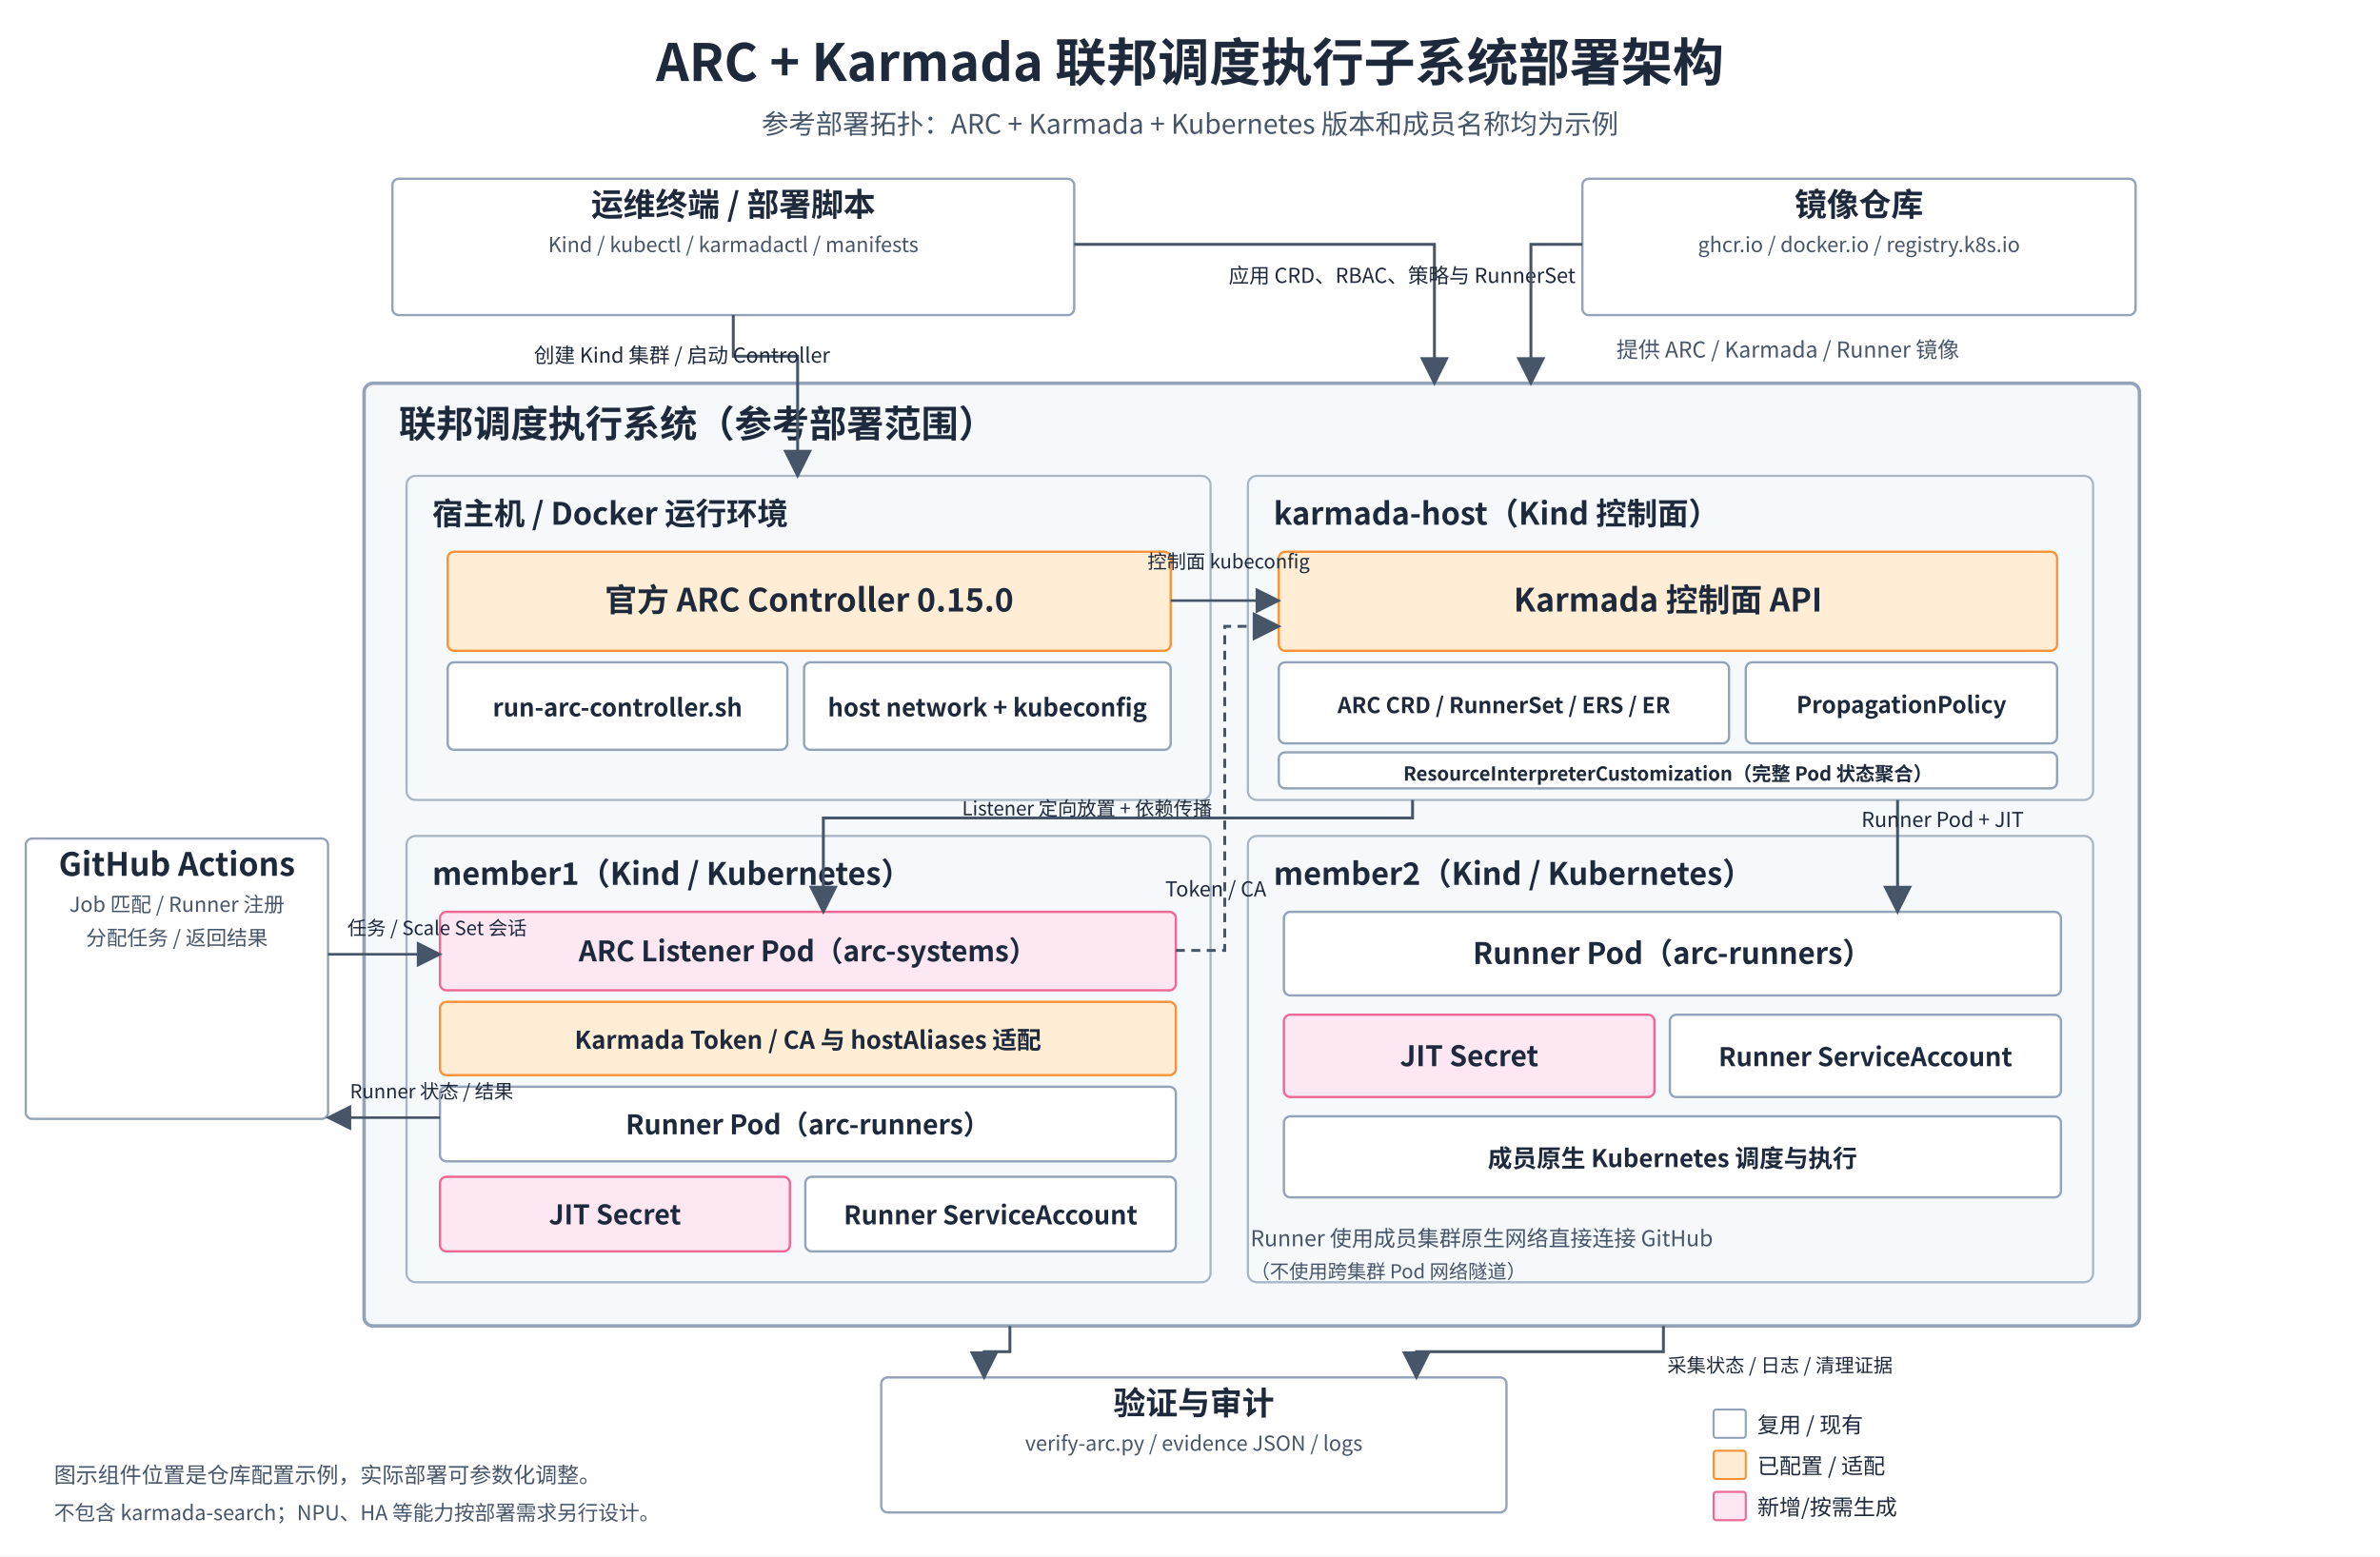
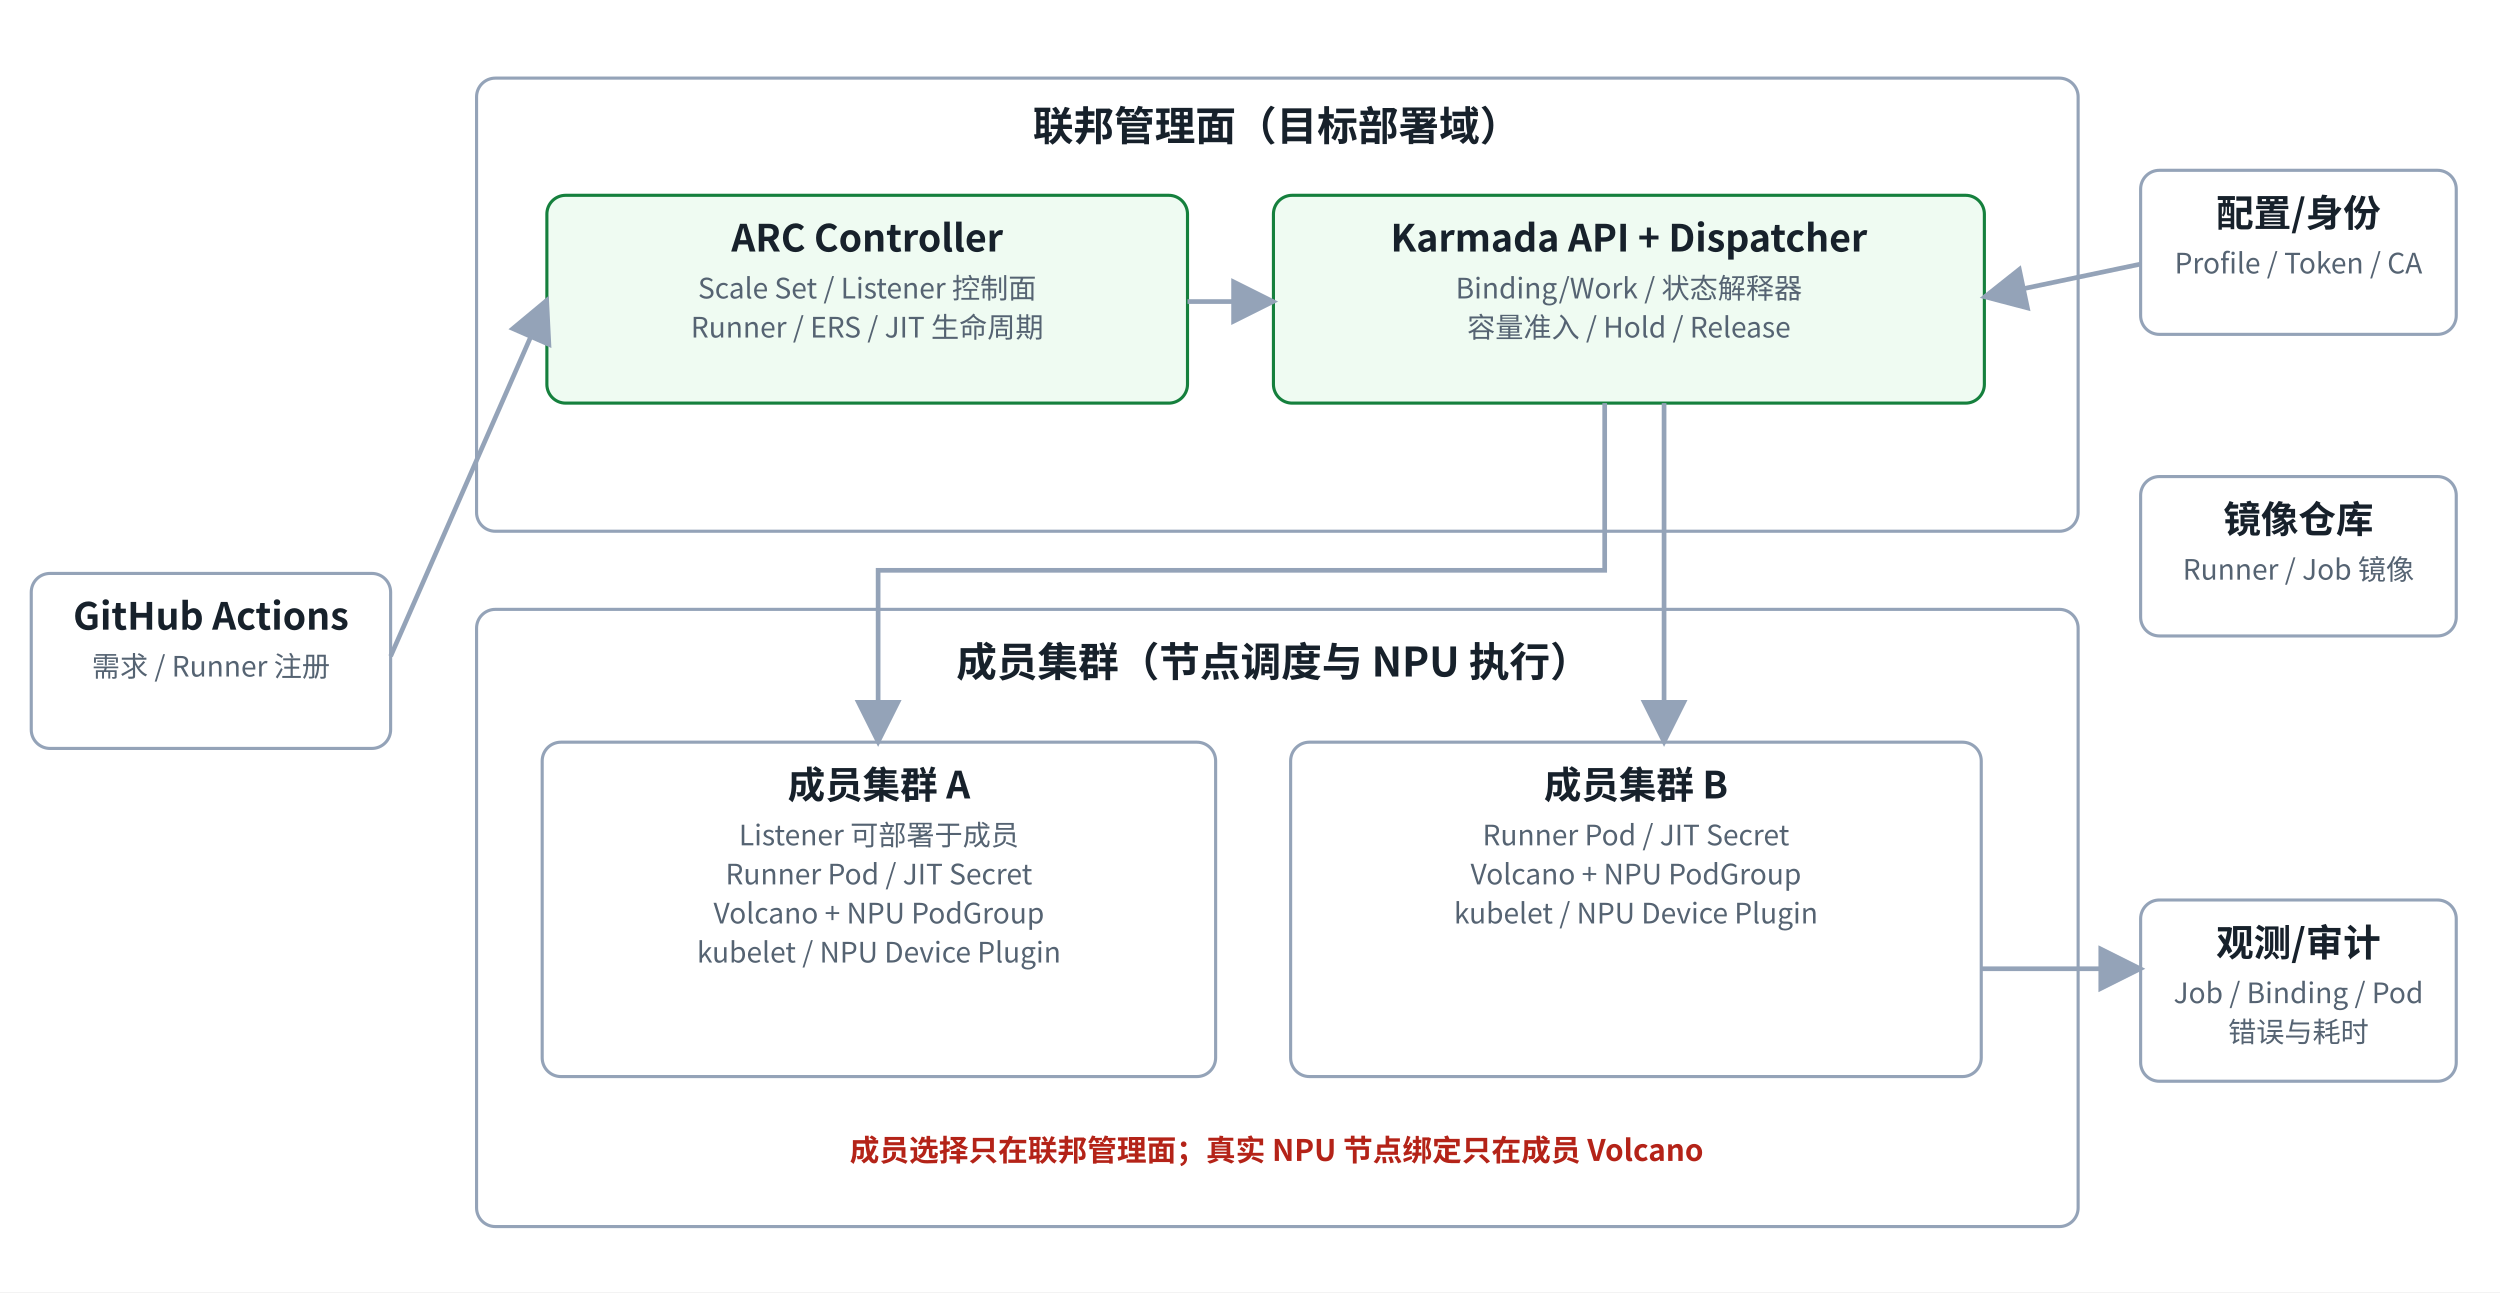
- <svg xmlns="http://www.w3.org/2000/svg" width="1850" height="1210" viewBox="0 0 1850 1210" role="img" aria-label="ARC 与 Karmada 联邦调度执行子系统部署图：控制面、成员集群及外部服务关系">
+ <svg xmlns="http://www.w3.org/2000/svg" width="1600" height="827" viewBox="0 0 1600 827" role="img" aria-label="目标部署拓扑图，ARC Controller、Karmada 与 Dispatcher 的管理面及成员 Volcano/NPU 资源">
  <defs>
-     <marker id="arrow" markerWidth="10" markerHeight="10" refX="9" refY="5" orient="auto">
-       <path d="M0 0 L10 5 L0 10Z" fill="#475569" />
+     <marker id="arr" markerWidth="10" markerHeight="10" refX="9" refY="5" orient="auto">
+       <path d="M0 0 L10 5 L0 10Z" fill="#94A3B8" />
    </marker>
  </defs>
-   <rect width="1850" height="1210" fill="#fff" />
-   <text x="925" y="63" fill="#1e293b" text-anchor="middle" font-size="40" font-weight="750" font-family="Microsoft YaHei,Noto Sans CJK SC,PingFang SC,Arial,sans-serif">ARC + Karmada 联邦调度执行子系统部署架构</text>
-   <text x="925" y="104" fill="#475569" text-anchor="middle" font-size="21" font-weight="400" font-family="Microsoft YaHei,Noto Sans CJK SC,PingFang SC,Arial,sans-serif">参考部署拓扑：ARC + Karmada + Kubernetes 版本和成员名称均为示例</text>
-   <rect x="305" y="139" width="530" height="106" rx="5" fill="#fff" stroke="#94a3b8" stroke-width="1.8" />
-   <text x="570" y="168" fill="#1e293b" text-anchor="middle" font-size="25" font-weight="650" font-family="Microsoft YaHei,Noto Sans CJK SC,PingFang SC,Arial,sans-serif">运维终端 / 部署脚本</text>
-   <text x="570" y="196" fill="#475569" text-anchor="middle" font-size="16" font-weight="400" font-family="Microsoft YaHei,Noto Sans CJK SC,PingFang SC,Arial,sans-serif">Kind / kubectl / karmadactl / manifests</text>
-   <rect x="1230" y="139" width="430" height="106" rx="5" fill="#fff" stroke="#94a3b8" stroke-width="1.8" />
-   <text x="1445" y="168" fill="#1e293b" text-anchor="middle" font-size="25" font-weight="650" font-family="Microsoft YaHei,Noto Sans CJK SC,PingFang SC,Arial,sans-serif">镜像仓库</text>
-   <text x="1445" y="196" fill="#475569" text-anchor="middle" font-size="16" font-weight="400" font-family="Microsoft YaHei,Noto Sans CJK SC,PingFang SC,Arial,sans-serif">ghcr.io / docker.io / registry.k8s.io</text>
-   <rect x="20" y="652" width="235" height="218" rx="5" fill="#fff" stroke="#94a3b8" stroke-width="1.8" />
-   <text x="137.5" y="681" fill="#1e293b" text-anchor="middle" font-size="25" font-weight="650" font-family="Microsoft YaHei,Noto Sans CJK SC,PingFang SC,Arial,sans-serif">GitHub Actions</text>
-   <text x="137.5" y="709" fill="#475569" text-anchor="middle" font-size="16" font-weight="400" font-family="Microsoft YaHei,Noto Sans CJK SC,PingFang SC,Arial,sans-serif">Job 匹配 / Runner 注册</text>
-   <text x="137.5" y="735" fill="#475569" text-anchor="middle" font-size="16" font-weight="400" font-family="Microsoft YaHei,Noto Sans CJK SC,PingFang SC,Arial,sans-serif">分配任务 / 返回结果</text>
-   <rect x="685" y="1071" width="486" height="105" rx="5" fill="#fff" stroke="#94a3b8" stroke-width="1.8" />
-   <text x="928" y="1100" fill="#1e293b" text-anchor="middle" font-size="25" font-weight="650" font-family="Microsoft YaHei,Noto Sans CJK SC,PingFang SC,Arial,sans-serif">验证与审计</text>
-   <text x="928" y="1128" fill="#475569" text-anchor="middle" font-size="16" font-weight="400" font-family="Microsoft YaHei,Noto Sans CJK SC,PingFang SC,Arial,sans-serif">verify-arc.py / evidence JSON / logs</text>
-   <rect x="283" y="298" width="1380" height="733" rx="7" fill="#f6f9fc" stroke="#94a3b8" stroke-width="2.7" />
-   <text x="310" y="340" fill="#1e293b" text-anchor="start" font-size="29" font-weight="700" font-family="Microsoft YaHei,Noto Sans CJK SC,PingFang SC,Arial,sans-serif">联邦调度执行系统（参考部署范围）</text>
-   <rect x="316" y="370" width="625" height="252" rx="7" fill="#f6f9fc" stroke="#a9b5c3" stroke-width="1.7" />
-   <text x="336" y="408" fill="#1e293b" text-anchor="start" font-size="24" font-weight="650" font-family="Microsoft YaHei,Noto Sans CJK SC,PingFang SC,Arial,sans-serif">宿主机 / Docker 运行环境</text>
-   <rect x="970" y="370" width="657" height="252" rx="7" fill="#f6f9fc" stroke="#a9b5c3" stroke-width="1.7" />
-   <text x="990" y="408" fill="#1e293b" text-anchor="start" font-size="24" font-weight="650" font-family="Microsoft YaHei,Noto Sans CJK SC,PingFang SC,Arial,sans-serif">karmada-host（Kind 控制面）</text>
-   <rect x="348" y="429" width="562" height="77" rx="5" fill="#ffedd5" stroke="#fa9238" stroke-width="1.8" />
-   <text x="629" y="475.5" fill="#1e293b" text-anchor="middle" font-size="25" font-weight="650" font-family="Microsoft YaHei,Noto Sans CJK SC,PingFang SC,Arial,sans-serif">官方 ARC Controller 0.15.0</text>
-   <rect x="348" y="515" width="264" height="68" rx="5" fill="#fff" stroke="#94a3b8" stroke-width="1.8" />
-   <text x="480" y="557" fill="#1e293b" text-anchor="middle" font-size="19" font-weight="650" font-family="Microsoft YaHei,Noto Sans CJK SC,PingFang SC,Arial,sans-serif">run-arc-controller.sh</text>
-   <rect x="625" y="515" width="285" height="68" rx="5" fill="#fff" stroke="#94a3b8" stroke-width="1.8" />
-   <text x="767.5" y="557" fill="#1e293b" text-anchor="middle" font-size="19" font-weight="650" font-family="Microsoft YaHei,Noto Sans CJK SC,PingFang SC,Arial,sans-serif">host network + kubeconfig</text>
-   <rect x="994" y="429" width="605" height="77" rx="5" fill="#ffedd5" stroke="#fa9238" stroke-width="1.8" />
-   <text x="1296.5" y="475.5" fill="#1e293b" text-anchor="middle" font-size="25" font-weight="650" font-family="Microsoft YaHei,Noto Sans CJK SC,PingFang SC,Arial,sans-serif">Karmada 控制面 API</text>
-   <rect x="994" y="515" width="350" height="63" rx="5" fill="#fff" stroke="#94a3b8" stroke-width="1.8" />
-   <text x="1169" y="554.5" fill="#1e293b" text-anchor="middle" font-size="17" font-weight="650" font-family="Microsoft YaHei,Noto Sans CJK SC,PingFang SC,Arial,sans-serif">ARC CRD / RunnerSet / ERS / ER</text>
-   <rect x="1357" y="515" width="242" height="63" rx="5" fill="#fff" stroke="#94a3b8" stroke-width="1.8" />
-   <text x="1478" y="554.5" fill="#1e293b" text-anchor="middle" font-size="18" font-weight="650" font-family="Microsoft YaHei,Noto Sans CJK SC,PingFang SC,Arial,sans-serif">PropagationPolicy</text>
-   <rect x="994" y="585" width="605" height="28" rx="5" fill="#fff" stroke="#94a3b8" stroke-width="1.8" />
-   <text x="1296.5" y="607" fill="#1e293b" text-anchor="middle" font-size="15" font-weight="650" font-family="Microsoft YaHei,Noto Sans CJK SC,PingFang SC,Arial,sans-serif">ResourceInterpreterCustomization（完整 Pod 状态聚合）</text>
-   <rect x="316" y="650" width="625" height="347" rx="7" fill="#f6f9fc" stroke="#a9b5c3" stroke-width="1.7" />
-   <text x="336" y="688" fill="#1e293b" text-anchor="start" font-size="24" font-weight="650" font-family="Microsoft YaHei,Noto Sans CJK SC,PingFang SC,Arial,sans-serif">member1（Kind / Kubernetes）</text>
-   <rect x="970" y="650" width="657" height="347" rx="7" fill="#f6f9fc" stroke="#a9b5c3" stroke-width="1.7" />
-   <text x="990" y="688" fill="#1e293b" text-anchor="start" font-size="24" font-weight="650" font-family="Microsoft YaHei,Noto Sans CJK SC,PingFang SC,Arial,sans-serif">member2（Kind / Kubernetes）</text>
-   <rect x="342" y="709" width="572" height="61" rx="5" fill="#fce7f3" stroke="#ef6894" stroke-width="1.8" />
-   <text x="628" y="747.5" fill="#1e293b" text-anchor="middle" font-size="22" font-weight="650" font-family="Microsoft YaHei,Noto Sans CJK SC,PingFang SC,Arial,sans-serif">ARC Listener Pod（arc-systems）</text>
-   <rect x="342" y="779" width="572" height="57" rx="5" fill="#ffedd5" stroke="#fa9238" stroke-width="1.8" />
-   <text x="628" y="815.5" fill="#1e293b" text-anchor="middle" font-size="19" font-weight="650" font-family="Microsoft YaHei,Noto Sans CJK SC,PingFang SC,Arial,sans-serif">Karmada Token / CA 与 hostAliases 适配</text>
-   <rect x="342" y="845" width="572" height="58" rx="5" fill="#fff" stroke="#94a3b8" stroke-width="1.8" />
-   <text x="628" y="882" fill="#1e293b" text-anchor="middle" font-size="21" font-weight="650" font-family="Microsoft YaHei,Noto Sans CJK SC,PingFang SC,Arial,sans-serif">Runner Pod（arc-runners）</text>
-   <rect x="342" y="915" width="272" height="58" rx="5" fill="#fce7f3" stroke="#ef6894" stroke-width="1.8" />
-   <text x="478" y="952" fill="#1e293b" text-anchor="middle" font-size="21" font-weight="650" font-family="Microsoft YaHei,Noto Sans CJK SC,PingFang SC,Arial,sans-serif">JIT Secret</text>
-   <rect x="626" y="915" width="288" height="58" rx="5" fill="#fff" stroke="#94a3b8" stroke-width="1.8" />
-   <text x="770" y="952" fill="#1e293b" text-anchor="middle" font-size="20" font-weight="650" font-family="Microsoft YaHei,Noto Sans CJK SC,PingFang SC,Arial,sans-serif">Runner ServiceAccount</text>
-   <rect x="998" y="709" width="604" height="65" rx="5" fill="#fff" stroke="#94a3b8" stroke-width="1.8" />
-   <text x="1300" y="749.5" fill="#1e293b" text-anchor="middle" font-size="23" font-weight="650" font-family="Microsoft YaHei,Noto Sans CJK SC,PingFang SC,Arial,sans-serif">Runner Pod（arc-runners）</text>
-   <rect x="998" y="789" width="288" height="64" rx="5" fill="#fce7f3" stroke="#ef6894" stroke-width="1.8" />
-   <text x="1142" y="829" fill="#1e293b" text-anchor="middle" font-size="22" font-weight="650" font-family="Microsoft YaHei,Noto Sans CJK SC,PingFang SC,Arial,sans-serif">JIT Secret</text>
-   <rect x="1298" y="789" width="304" height="64" rx="5" fill="#fff" stroke="#94a3b8" stroke-width="1.8" />
-   <text x="1450" y="829" fill="#1e293b" text-anchor="middle" font-size="20" font-weight="650" font-family="Microsoft YaHei,Noto Sans CJK SC,PingFang SC,Arial,sans-serif">Runner ServiceAccount</text>
-   <rect x="998" y="868" width="604" height="63" rx="5" fill="#fff" stroke="#94a3b8" stroke-width="1.8" />
-   <text x="1300" y="907.5" fill="#1e293b" text-anchor="middle" font-size="19" font-weight="650" font-family="Microsoft YaHei,Noto Sans CJK SC,PingFang SC,Arial,sans-serif">成员原生 Kubernetes 调度与执行</text>
-   <polyline points="570,245 570,277 620,277 620,370" stroke="#475569" stroke-width="2.25" fill="none" marker-end="url(#arrow)" />
-   <text x="415" y="282" fill="#1e293b" text-anchor="start" font-size="16" font-weight="450" font-family="Microsoft YaHei,Noto Sans CJK SC,PingFang SC,Arial,sans-serif">创建 Kind 集群 / 启动 Controller</text>
-   <polyline points="835,190 1115,190 1115,298" stroke="#475569" stroke-width="2.25" fill="none" marker-end="url(#arrow)" />
-   <text x="955" y="220" fill="#1e293b" text-anchor="start" font-size="16" font-weight="450" font-family="Microsoft YaHei,Noto Sans CJK SC,PingFang SC,Arial,sans-serif">应用 CRD、RBAC、策略与 RunnerSet</text>
-   <polyline points="1230,190 1190,190 1190,298" stroke="#475569" stroke-width="2.25" fill="none" marker-end="url(#arrow)" />
-   <text x="1523" y="278" fill="#475569" text-anchor="end" font-size="17" font-weight="450" font-family="Microsoft YaHei,Noto Sans CJK SC,PingFang SC,Arial,sans-serif">提供 ARC / Karmada / Runner 镜像</text>
-   <line x1="910" y1="467" x2="994" y2="467" stroke="#475569" stroke-width="2" fill="none" marker-end="url(#arrow)" />
-   <text x="955" y="442" fill="#1e293b" text-anchor="middle" font-size="15" font-weight="500" font-family="Microsoft YaHei,Noto Sans CJK SC,PingFang SC,Arial,sans-serif">控制面 kubeconfig</text>
-   <polyline points="1098,622 1098,636 640,636 640,709" stroke="#475569" stroke-width="2.25" fill="none" marker-end="url(#arrow)" />
-   <text x="845" y="634" fill="#1e293b" text-anchor="middle" font-size="15" font-weight="500" font-family="Microsoft YaHei,Noto Sans CJK SC,PingFang SC,Arial,sans-serif">Listener 定向放置 + 依赖传播</text>
-   <polyline points="1475,622 1475,709" stroke="#475569" stroke-width="2.25" fill="none" marker-end="url(#arrow)" />
-   <text x="1510" y="643" fill="#1e293b" text-anchor="middle" font-size="16" font-weight="500" font-family="Microsoft YaHei,Noto Sans CJK SC,PingFang SC,Arial,sans-serif">Runner Pod + JIT</text>
-   <polyline points="914,739 952,739 952,487 994,487" stroke="#475569" stroke-width="2.25" fill="none" stroke-dasharray="7 5" marker-end="url(#arrow)" />
-   <text x="945" y="697" fill="#1e293b" text-anchor="middle" font-size="16" font-weight="500" font-family="Microsoft YaHei,Noto Sans CJK SC,PingFang SC,Arial,sans-serif">Token / CA</text>
-   <line x1="255" y1="742" x2="342" y2="742" stroke="#475569" stroke-width="2" fill="none" marker-end="url(#arrow)" />
-   <text x="270" y="727" fill="#1e293b" text-anchor="start" font-size="15" font-weight="500" font-family="Microsoft YaHei,Noto Sans CJK SC,PingFang SC,Arial,sans-serif">任务 / Scale Set 会话</text>
-   <line x1="342" y1="869" x2="255" y2="869" stroke="#475569" stroke-width="2" fill="none" marker-end="url(#arrow)" />
-   <text x="272" y="854" fill="#1e293b" text-anchor="start" font-size="15" font-weight="500" font-family="Microsoft YaHei,Noto Sans CJK SC,PingFang SC,Arial,sans-serif">Runner 状态 / 结果</text>
-   <text x="972" y="969" fill="#475569" text-anchor="start" font-size="17" font-weight="450" font-family="Microsoft YaHei,Noto Sans CJK SC,PingFang SC,Arial,sans-serif">Runner 使用成员集群原生网络直接连接 GitHub</text>
-   <text x="972" y="994" fill="#475569" text-anchor="start" font-size="15" font-weight="400" font-family="Microsoft YaHei,Noto Sans CJK SC,PingFang SC,Arial,sans-serif">（不使用跨集群 Pod 网络隧道）</text>
-   <polyline points="785,1031 785,1051 765,1051 765,1071" stroke="#475569" stroke-width="2.25" fill="none" marker-end="url(#arrow)" />
-   <polyline points="1293,1031 1293,1051 1101,1051 1101,1071" stroke="#475569" stroke-width="2.25" fill="none" marker-end="url(#arrow)" />
-   <text x="1296" y="1067" fill="#1e293b" text-anchor="start" font-size="15" font-weight="450" font-family="Microsoft YaHei,Noto Sans CJK SC,PingFang SC,Arial,sans-serif">采集状态 / 日志 / 清理证据</text>
-   <rect x="1332" y="1096" width="25" height="22" rx="2" fill="#fff" stroke="#94a3b8" stroke-width="1.6" />
-   <text x="1366" y="1114" fill="#1e293b" text-anchor="start" font-size="17" font-weight="400" font-family="Microsoft YaHei,Noto Sans CJK SC,PingFang SC,Arial,sans-serif">复用 / 现有</text>
-   <rect x="1332" y="1128" width="25" height="22" rx="2" fill="#ffedd5" stroke="#fa9238" stroke-width="1.6" />
-   <text x="1366" y="1146" fill="#1e293b" text-anchor="start" font-size="17" font-weight="400" font-family="Microsoft YaHei,Noto Sans CJK SC,PingFang SC,Arial,sans-serif">已配置 / 适配</text>
-   <rect x="1332" y="1160" width="25" height="22" rx="2" fill="#fce7f3" stroke="#ef6894" stroke-width="1.6" />
-   <text x="1366" y="1178" fill="#1e293b" text-anchor="start" font-size="17" font-weight="400" font-family="Microsoft YaHei,Noto Sans CJK SC,PingFang SC,Arial,sans-serif">新增/按需生成</text>
-   <text x="42" y="1153" fill="#475569" text-anchor="start" font-size="17" font-weight="450" font-family="Microsoft YaHei,Noto Sans CJK SC,PingFang SC,Arial,sans-serif">图示组件位置是仓库配置示例，实际部署可参数化调整。</text>
-   <text x="42" y="1182" fill="#475569" text-anchor="start" font-size="16" font-weight="400" font-family="Microsoft YaHei,Noto Sans CJK SC,PingFang SC,Arial,sans-serif">不包含 karmada-search；NPU、HA 等能力按部署需求另行设计。</text>
+   <rect width="1600" height="827" fill="#FFFFFF" />
+   <rect x="20" y="367" width="230" height="112" rx="12" fill="#fff" stroke="#94A3B8" stroke-width="2" />
+   <text x="135" y="403" text-anchor="middle" font-family="Microsoft YaHei,Noto Sans CJK SC,Arial,sans-serif" font-size="24" font-weight="700" fill="#17212B">GitHub Actions</text>
+   <text x="135" y="433" text-anchor="middle" font-family="Microsoft YaHei,Noto Sans CJK SC,Arial,sans-serif" font-size="18" font-weight="500" fill="#556372">需求 / Runner 注册</text>
+   <rect x="305" y="50" width="1025" height="290" rx="12" fill="#fff" stroke="#94A3B8" stroke-width="2" />
+   <text x="817" y="90" text-anchor="middle" font-family="Microsoft YaHei,Noto Sans CJK SC,Arial,sans-serif" font-size="26" font-weight="700" fill="#17212B">联邦管理面（目标部署域）</text>
+   <rect x="350" y="125" width="410" height="133" rx="12" fill="#EFFBF2" stroke="#15803D" stroke-width="2" />
+   <text x="555" y="161" text-anchor="middle" font-family="Microsoft YaHei,Noto Sans CJK SC,Arial,sans-serif" font-size="24" font-weight="700" fill="#17212B">ARC Controller</text>
+   <text x="555" y="191" text-anchor="middle" font-family="Microsoft YaHei,Noto Sans CJK SC,Arial,sans-serif" font-size="18" font-weight="500" fill="#556372">Scale Set / Listener 控制面</text>
+   <text x="555" y="216" text-anchor="middle" font-family="Microsoft YaHei,Noto Sans CJK SC,Arial,sans-serif" font-size="18" font-weight="500" fill="#556372">Runner / ERS / JIT 生命周期</text>
+   <rect x="815" y="125" width="455" height="133" rx="12" fill="#EFFBF2" stroke="#15803D" stroke-width="2" />
+   <text x="1042.5" y="161" text-anchor="middle" font-family="Microsoft YaHei,Noto Sans CJK SC,Arial,sans-serif" font-size="24" font-weight="700" fill="#17212B">Karmada API + Dispatcher</text>
+   <text x="1042.5" y="191" text-anchor="middle" font-family="Microsoft YaHei,Noto Sans CJK SC,Arial,sans-serif" font-size="18" font-weight="500" fill="#556372">Binding/Work / 状态解释器</text>
+   <text x="1042.5" y="216" text-anchor="middle" font-family="Microsoft YaHei,Noto Sans CJK SC,Arial,sans-serif" font-size="18" font-weight="500" fill="#556372">容量准入 / Hold / Release</text>
+   <rect x="305" y="390" width="1025" height="395" rx="12" fill="#fff" stroke="#94A3B8" stroke-width="2" />
+   <text x="815" y="433" text-anchor="middle" font-family="Microsoft YaHei,Noto Sans CJK SC,Arial,sans-serif" font-size="26" font-weight="700" fill="#17212B">成员集群（节点调度与 NPU 执行）</text>
+   <rect x="347" y="475" width="431" height="214" rx="12" fill="#fff" stroke="#94A3B8" stroke-width="2" />
+   <text x="562.5" y="511" text-anchor="middle" font-family="Microsoft YaHei,Noto Sans CJK SC,Arial,sans-serif" font-size="24" font-weight="700" fill="#17212B">成员集群 A</text>
+   <text x="562.5" y="541" text-anchor="middle" font-family="Microsoft YaHei,Noto Sans CJK SC,Arial,sans-serif" font-size="18" font-weight="500" fill="#556372">Listener 可部署于成员</text>
+   <text x="562.5" y="566" text-anchor="middle" font-family="Microsoft YaHei,Noto Sans CJK SC,Arial,sans-serif" font-size="18" font-weight="500" fill="#556372">Runner Pod / JIT Secret</text>
+   <text x="562.5" y="591" text-anchor="middle" font-family="Microsoft YaHei,Noto Sans CJK SC,Arial,sans-serif" font-size="18" font-weight="500" fill="#556372">Volcano + NPU PodGroup</text>
+   <text x="562.5" y="616" text-anchor="middle" font-family="Microsoft YaHei,Noto Sans CJK SC,Arial,sans-serif" font-size="18" font-weight="500" fill="#556372">kubelet / NPU Device Plugin</text>
+   <rect x="826" y="475" width="442" height="214" rx="12" fill="#fff" stroke="#94A3B8" stroke-width="2" />
+   <text x="1047" y="511" text-anchor="middle" font-family="Microsoft YaHei,Noto Sans CJK SC,Arial,sans-serif" font-size="24" font-weight="700" fill="#17212B">成员集群 B</text>
+   <text x="1047" y="541" text-anchor="middle" font-family="Microsoft YaHei,Noto Sans CJK SC,Arial,sans-serif" font-size="18" font-weight="500" fill="#556372">Runner Pod / JIT Secret</text>
+   <text x="1047" y="566" text-anchor="middle" font-family="Microsoft YaHei,Noto Sans CJK SC,Arial,sans-serif" font-size="18" font-weight="500" fill="#556372">Volcano + NPU PodGroup</text>
+   <text x="1047" y="591" text-anchor="middle" font-family="Microsoft YaHei,Noto Sans CJK SC,Arial,sans-serif" font-size="18" font-weight="500" fill="#556372">kubelet / NPU Device Plugin</text>
+   <rect x="1370" y="109" width="202" height="105" rx="12" fill="#fff" stroke="#94A3B8" stroke-width="2" />
+   <text x="1471" y="145" text-anchor="middle" font-family="Microsoft YaHei,Noto Sans CJK SC,Arial,sans-serif" font-size="24" font-weight="700" fill="#17212B">配置/身份</text>
+   <text x="1471" y="175" text-anchor="middle" font-family="Microsoft YaHei,Noto Sans CJK SC,Arial,sans-serif" font-size="18" font-weight="500" fill="#556372">Profile / Token / CA</text>
+   <rect x="1370" y="305" width="202" height="102" rx="12" fill="#fff" stroke="#94A3B8" stroke-width="2" />
+   <text x="1471" y="341" text-anchor="middle" font-family="Microsoft YaHei,Noto Sans CJK SC,Arial,sans-serif" font-size="24" font-weight="700" fill="#17212B">镜像仓库</text>
+   <text x="1471" y="371" text-anchor="middle" font-family="Microsoft YaHei,Noto Sans CJK SC,Arial,sans-serif" font-size="18" font-weight="500" fill="#556372">Runner / Job 镜像</text>
+   <rect x="1370" y="576" width="202" height="116" rx="12" fill="#fff" stroke="#94A3B8" stroke-width="2" />
+   <text x="1471" y="612" text-anchor="middle" font-family="Microsoft YaHei,Noto Sans CJK SC,Arial,sans-serif" font-size="24" font-weight="700" fill="#17212B">观测/审计</text>
+   <text x="1471" y="642" text-anchor="middle" font-family="Microsoft YaHei,Noto Sans CJK SC,Arial,sans-serif" font-size="18" font-weight="500" fill="#556372">Job / Binding / Pod</text>
+   <text x="1471" y="667" text-anchor="middle" font-family="Microsoft YaHei,Noto Sans CJK SC,Arial,sans-serif" font-size="18" font-weight="500" fill="#556372">错误与耗时</text>
+   <path d="M 250 420 L 350 192" fill="none" stroke="#94A3B8" stroke-width="3" marker-end="url(#arr)" />
+   <path d="M 760 193 L 815 193" fill="none" stroke="#94A3B8" stroke-width="3" marker-end="url(#arr)" />
+   <polyline points="1027,258 1027,365 562,365 562,475" fill="none" stroke="#94A3B8" stroke-width="3" marker-end="url(#arr)" />
+   <path d="M 1065 258 L 1065 475" fill="none" stroke="#94A3B8" stroke-width="3" marker-end="url(#arr)" />
+   <path d="M 1370 169 L 1270 190" fill="none" stroke="#94A3B8" stroke-width="3" marker-end="url(#arr)" />
+   <path d="M 1268 620 L 1370 620" fill="none" stroke="#94A3B8" stroke-width="3" marker-end="url(#arr)" />
+   <text x="817" y="743" text-anchor="middle" font-family="Microsoft YaHei,Noto Sans CJK SC,Arial,sans-serif" font-size="19" font-weight="600" fill="#B42318">成员选择只在联邦管理面；真实 NPU 节点绑定只在成员 Volcano</text>
</svg>
